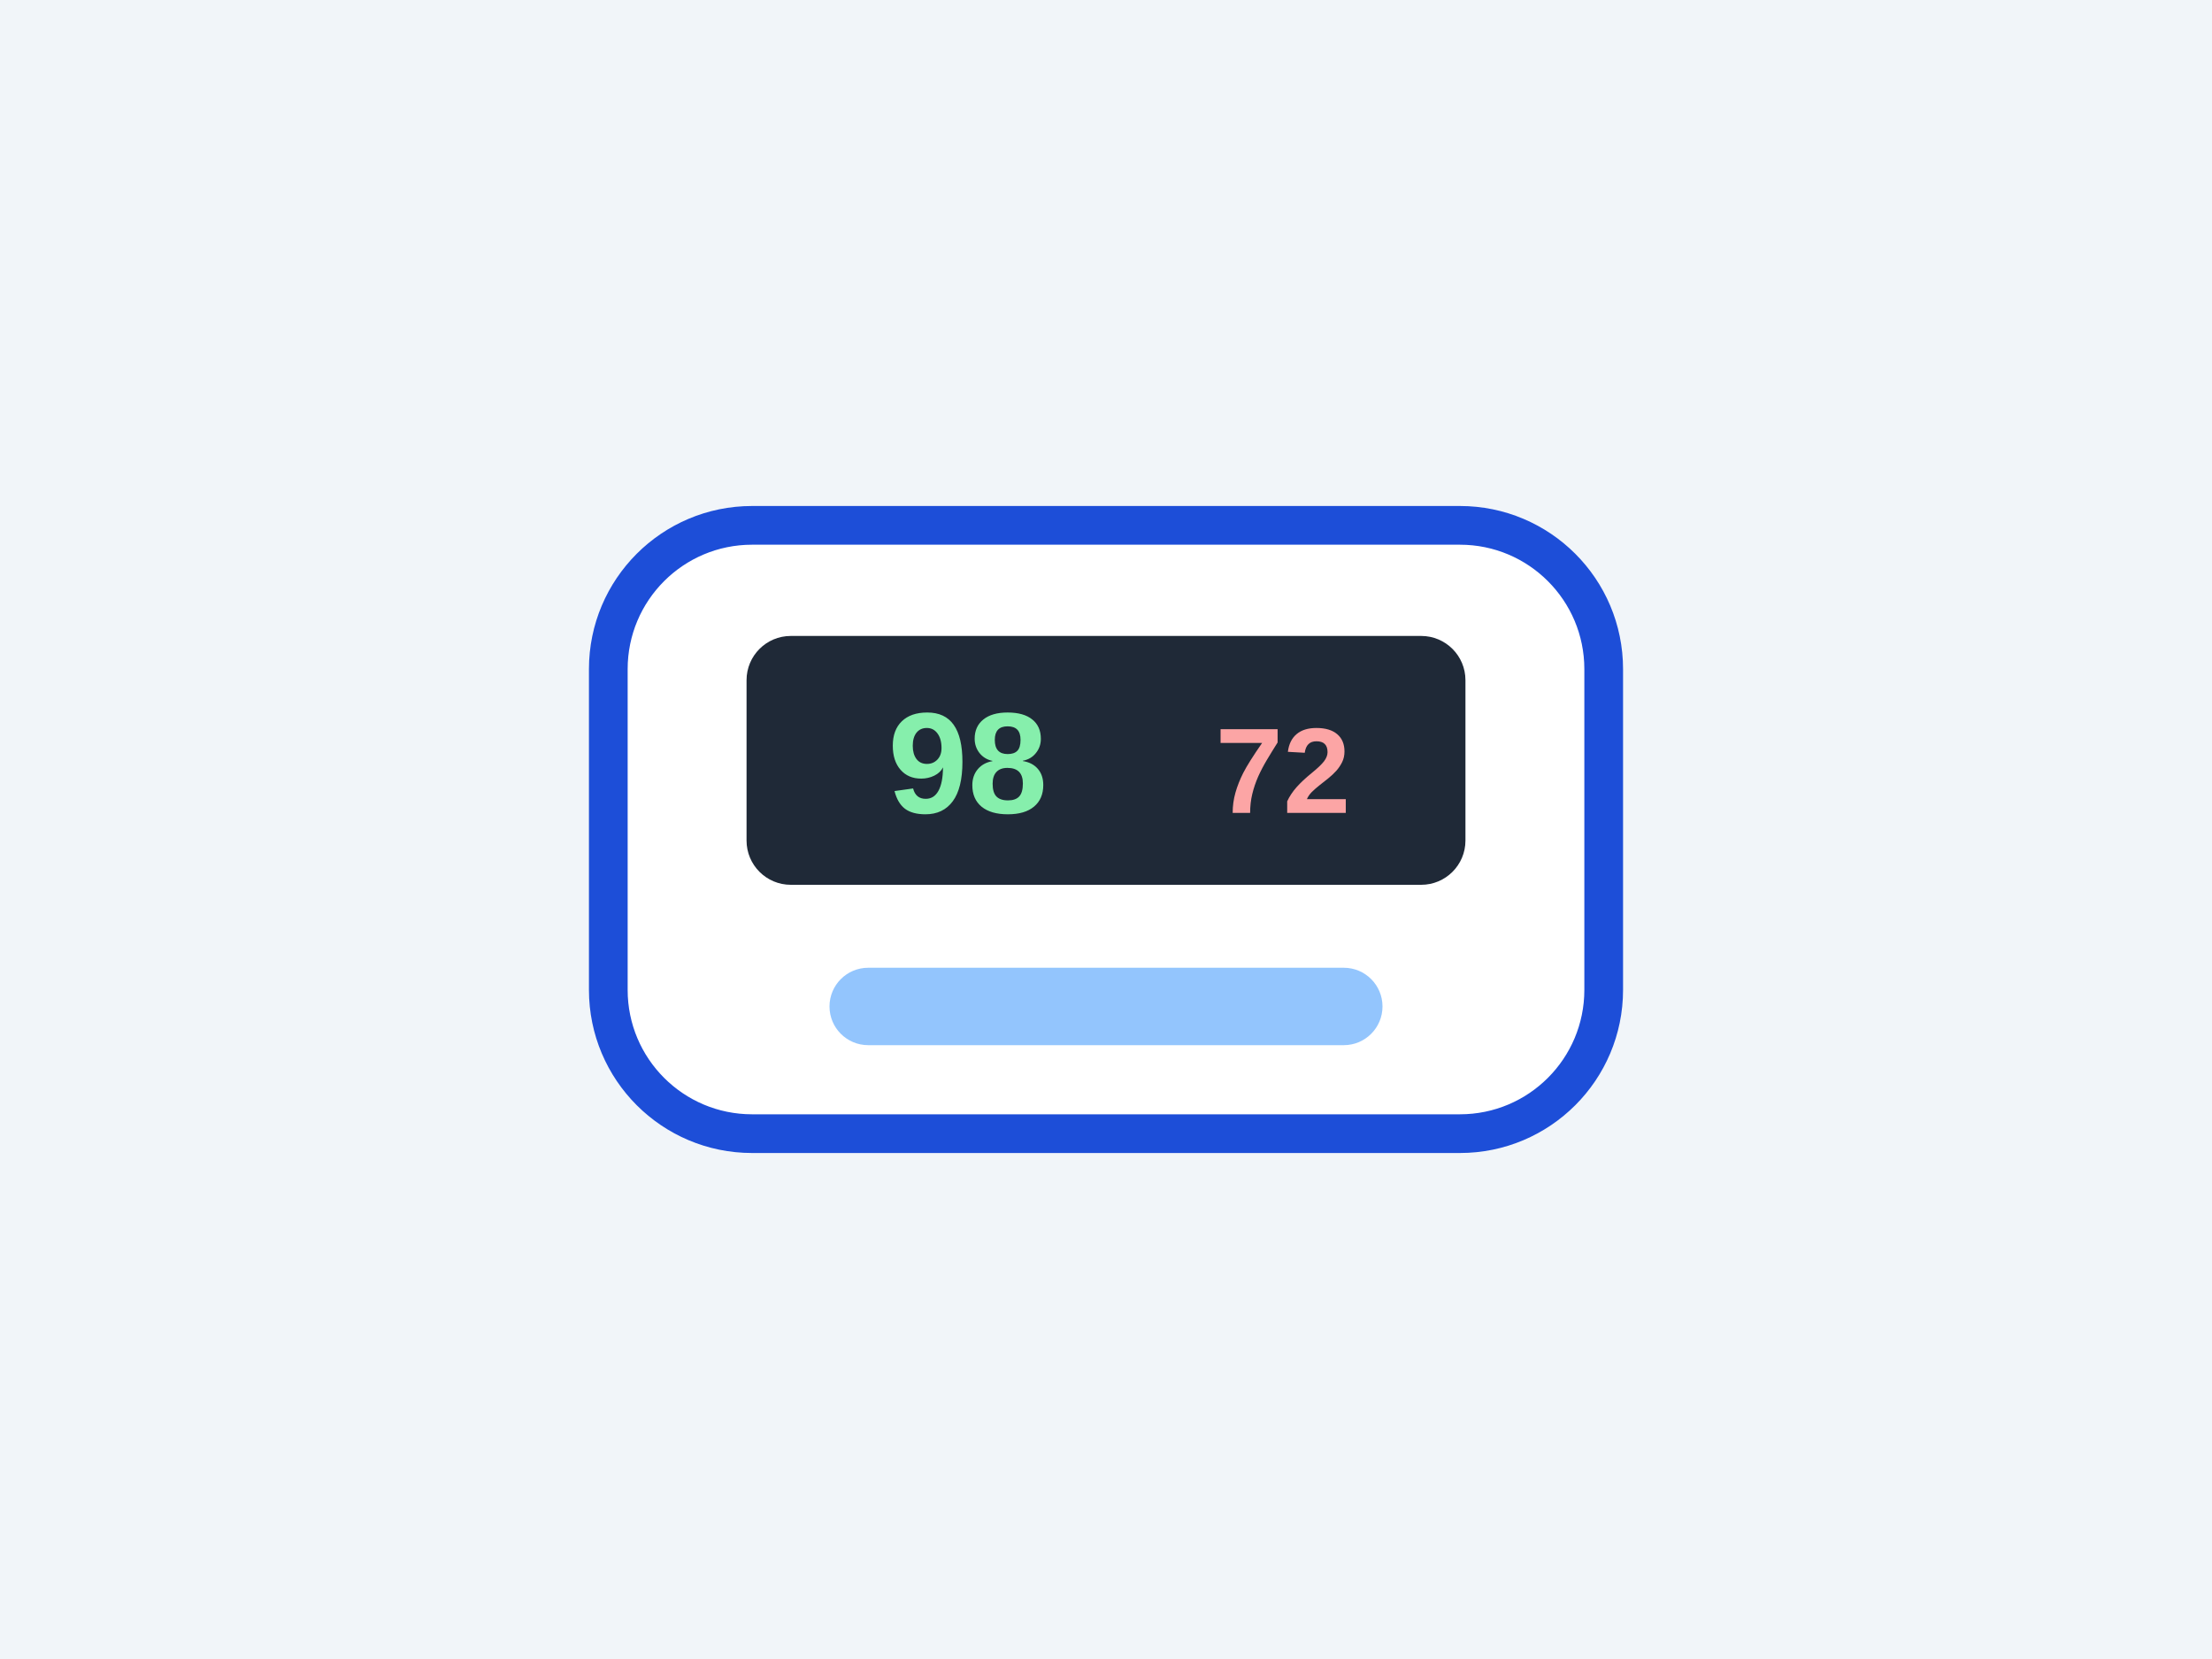
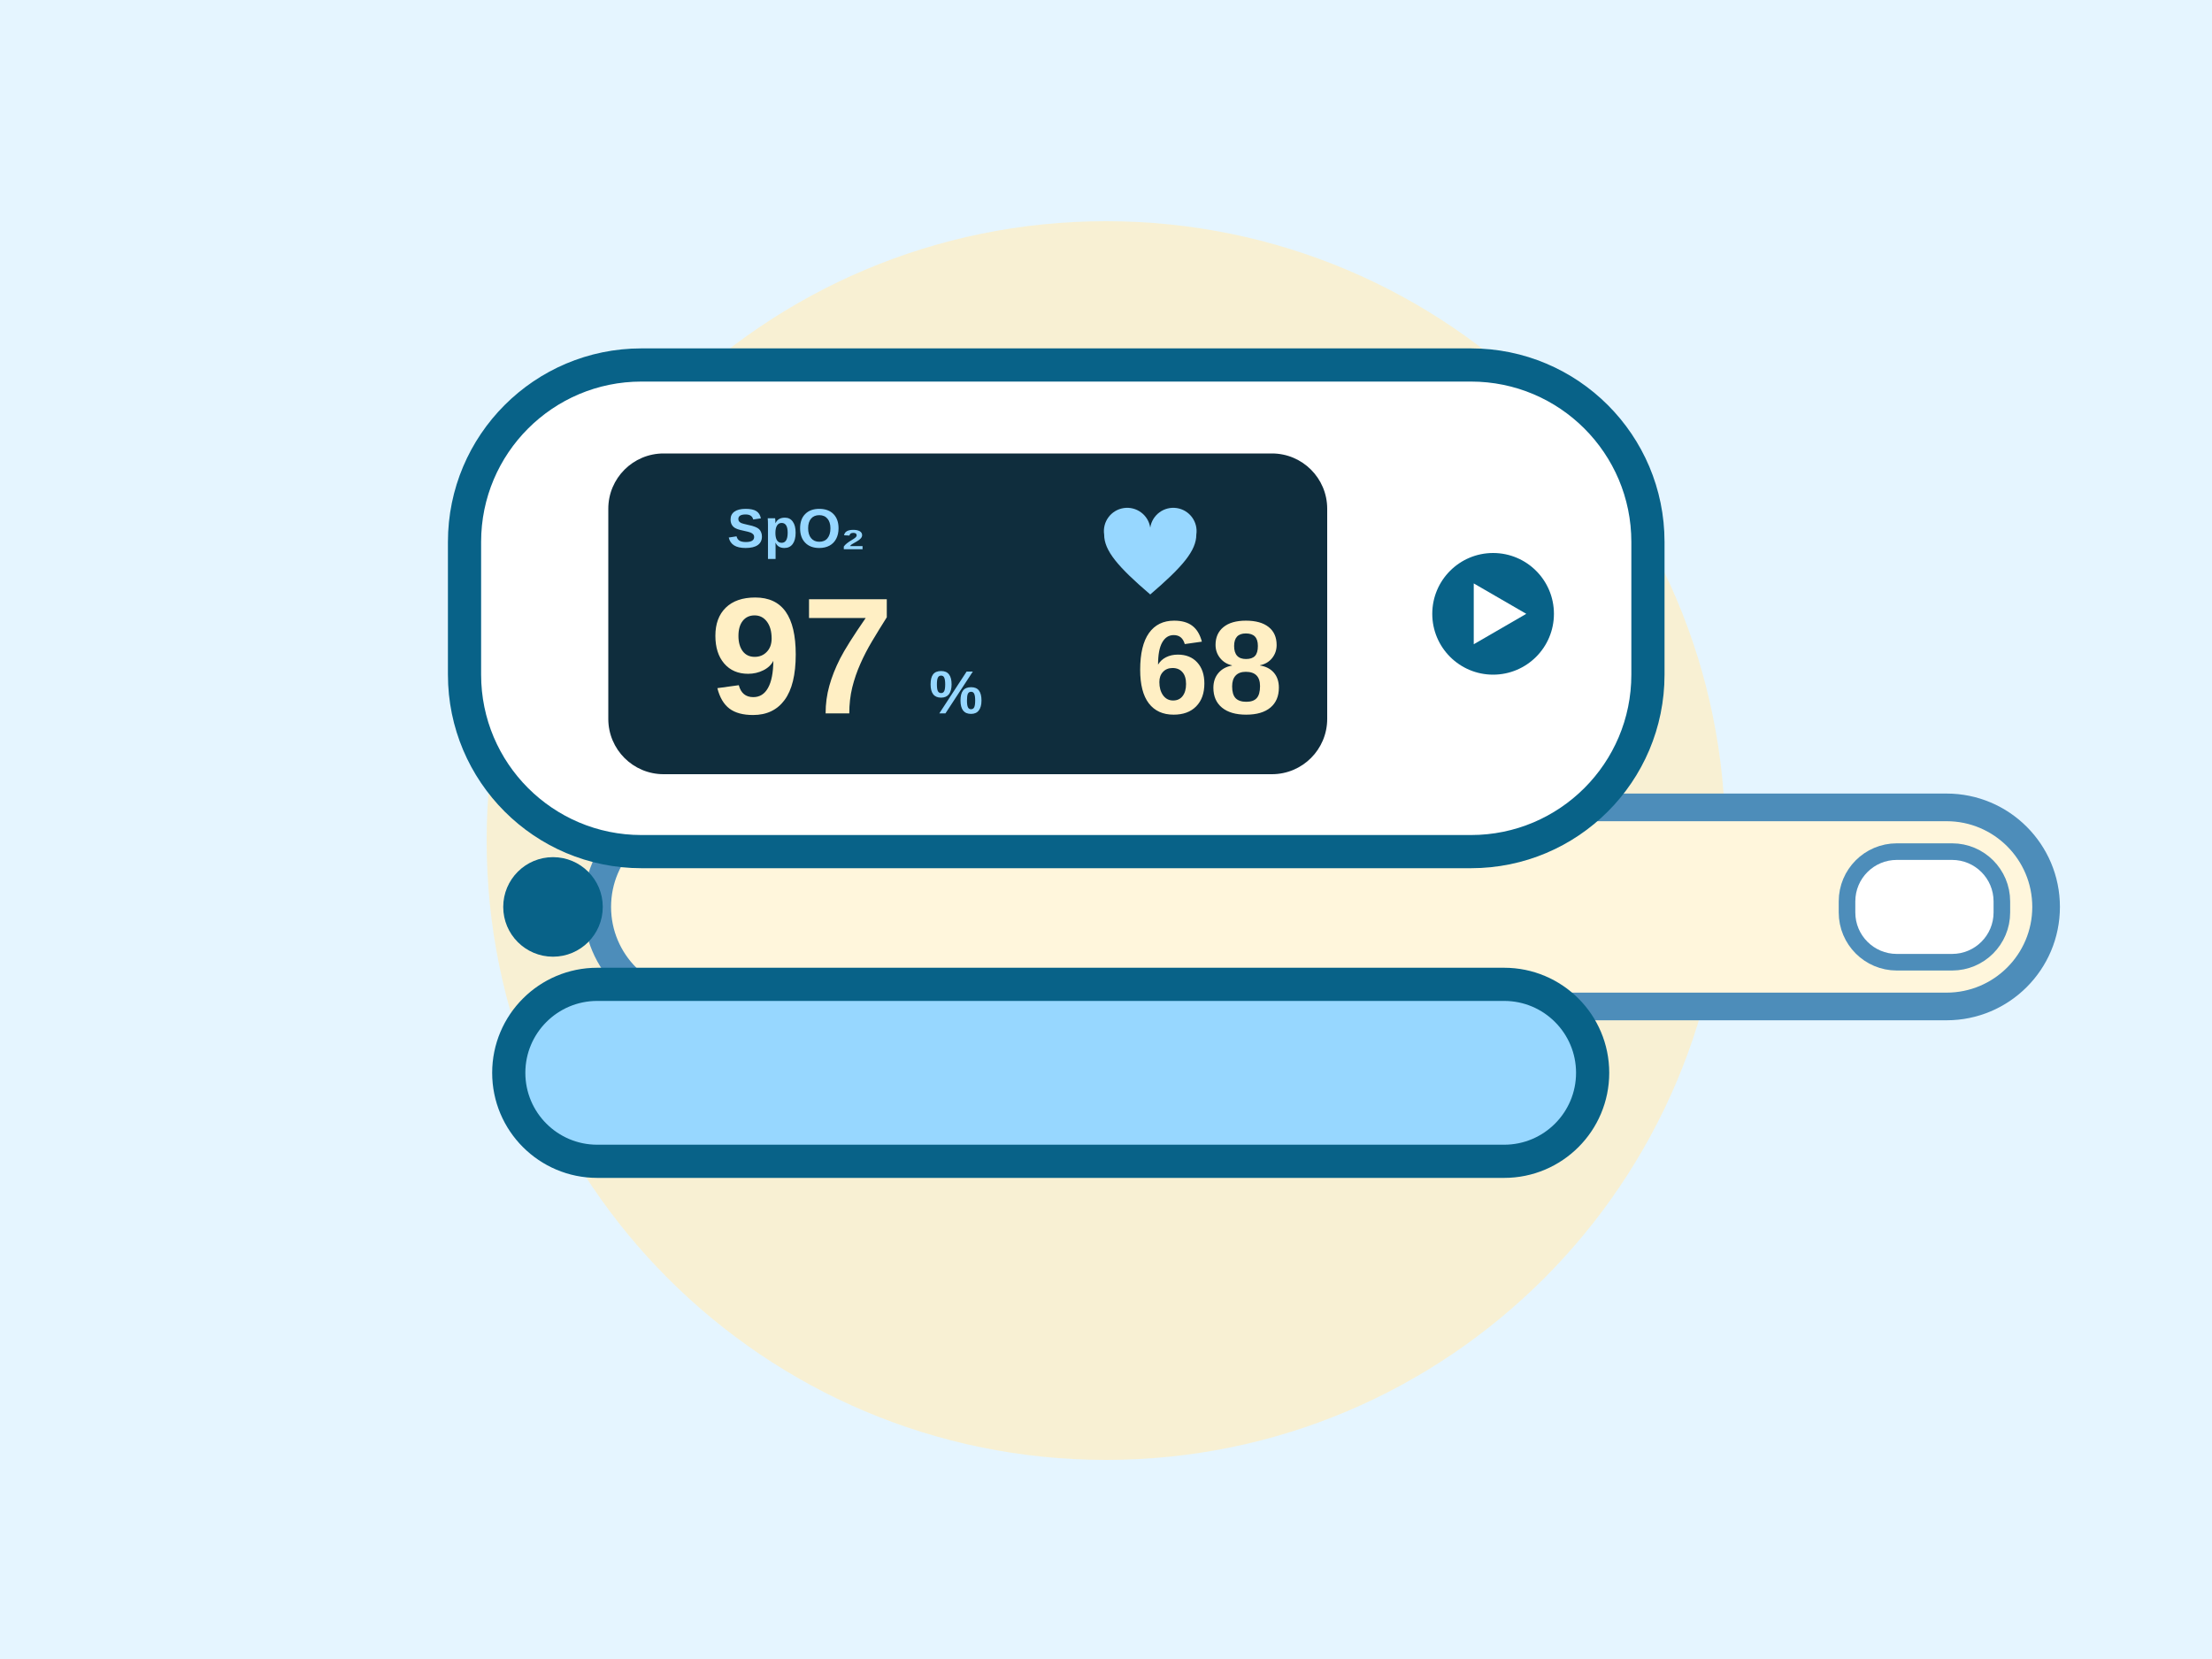
<svg xmlns="http://www.w3.org/2000/svg" viewBox="0 0 400 300">
-   <rect width="400" height="300" fill="#f1f5f9" />
-   <rect x="110" y="95" width="180" height="110" rx="26" fill="#fff" stroke="#1d4ed8" stroke-width="7" />
-   <rect x="135" y="115" width="130" height="45" rx="8" fill="#1f2937" />
-   <text x="175" y="147" text-anchor="middle" font-family="Arial, Helvetica, sans-serif" font-size="26" font-weight="700" fill="#86efac">98</text>
-   <text x="232" y="147" text-anchor="middle" font-family="Arial, Helvetica, sans-serif" font-size="22" font-weight="700" fill="#fca5a5">72</text>
-   <rect x="150" y="175" width="100" height="14" rx="7" fill="#93c5fd" />
+   <rect width="400" height="300" rx="0" fill="#e5f5ff" />
+   <circle cx="200" cy="152" r="112" fill="#ffefc4" opacity=".75" />
+   <rect x="108" y="146" width="262" height="36" rx="18" fill="#fff6dc" stroke="#4d8dba" stroke-width="5" />
+   <rect x="334" y="154" width="28" height="20" rx="9" fill="#ffffff" stroke="#4d8dba" stroke-width="3" />
+   <rect x="92" y="178" width="196" height="32" rx="16" fill="#97d7ff" stroke="#086288" stroke-width="6" />
+   <rect x="84" y="66" width="214" height="88" rx="32" fill="#ffffff" stroke="#086288" stroke-width="6" />
+   <circle cx="100" cy="164" r="9" fill="#086288" />
+   <rect x="110" y="82" width="130" height="58" rx="10" fill="#0f2d3d" />
+   <text x="144" y="99" text-anchor="middle" font-family="Arial, Helvetica, sans-serif" font-size="10" font-weight="700" fill="#97d7ff">SpO₂</text>
+   <text x="145" y="129" text-anchor="middle" font-family="Arial, Helvetica, sans-serif" font-size="30" font-weight="700" fill="#ffefc4">97</text>
+   <text x="168" y="129" text-anchor="start" font-family="Arial, Helvetica, sans-serif" font-size="11" font-weight="700" fill="#97d7ff">%</text>
+   <path transform="translate(198 90) scale(0.8333333)" d="M12 21C5 15 2 11.5 2 8a5 5 0 0 1 10-1.5A5 5 0 0 1 22 8c0 3.5-3 7-10 13z" fill="#97d7ff" />
+   <text x="232" y="129" text-anchor="end" font-family="Arial, Helvetica, sans-serif" font-size="24" font-weight="700" fill="#ffefc4">68</text>
+   <circle cx="270" cy="111" r="11" fill="#086288" />
+   <path d="M266.5 105.5L276.0 111L266.5 116.5z" fill="#ffffff" />
</svg>
